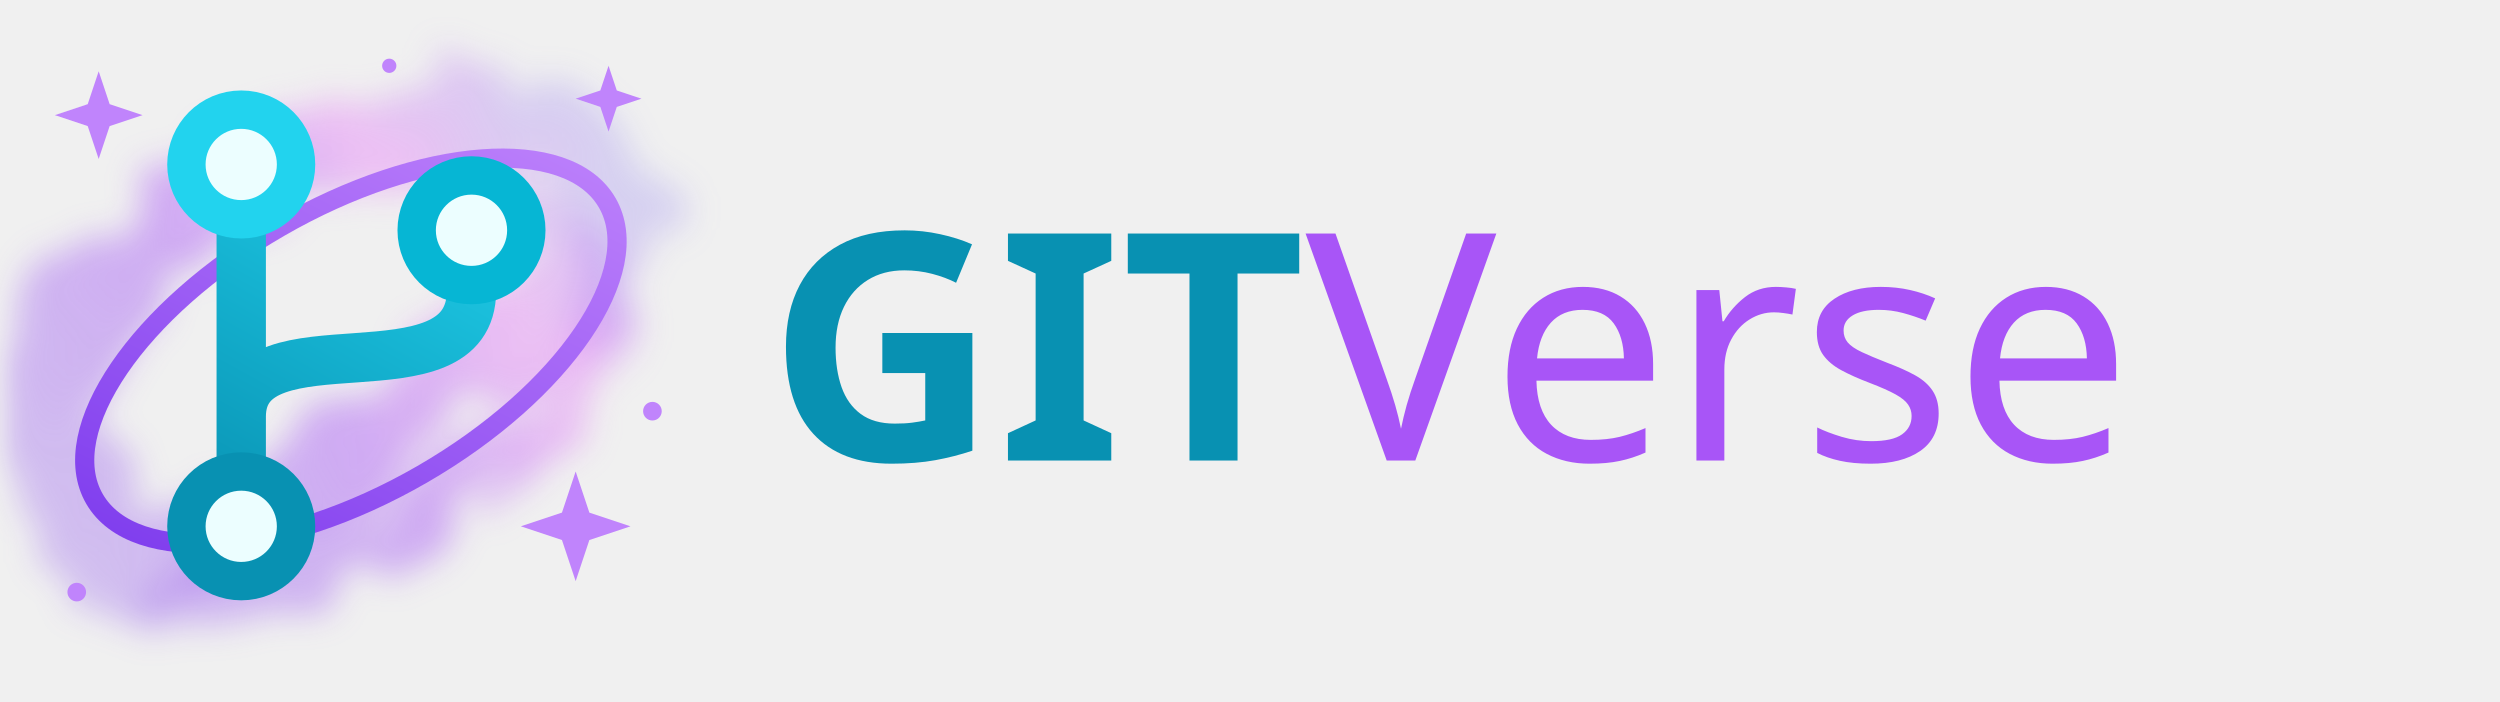
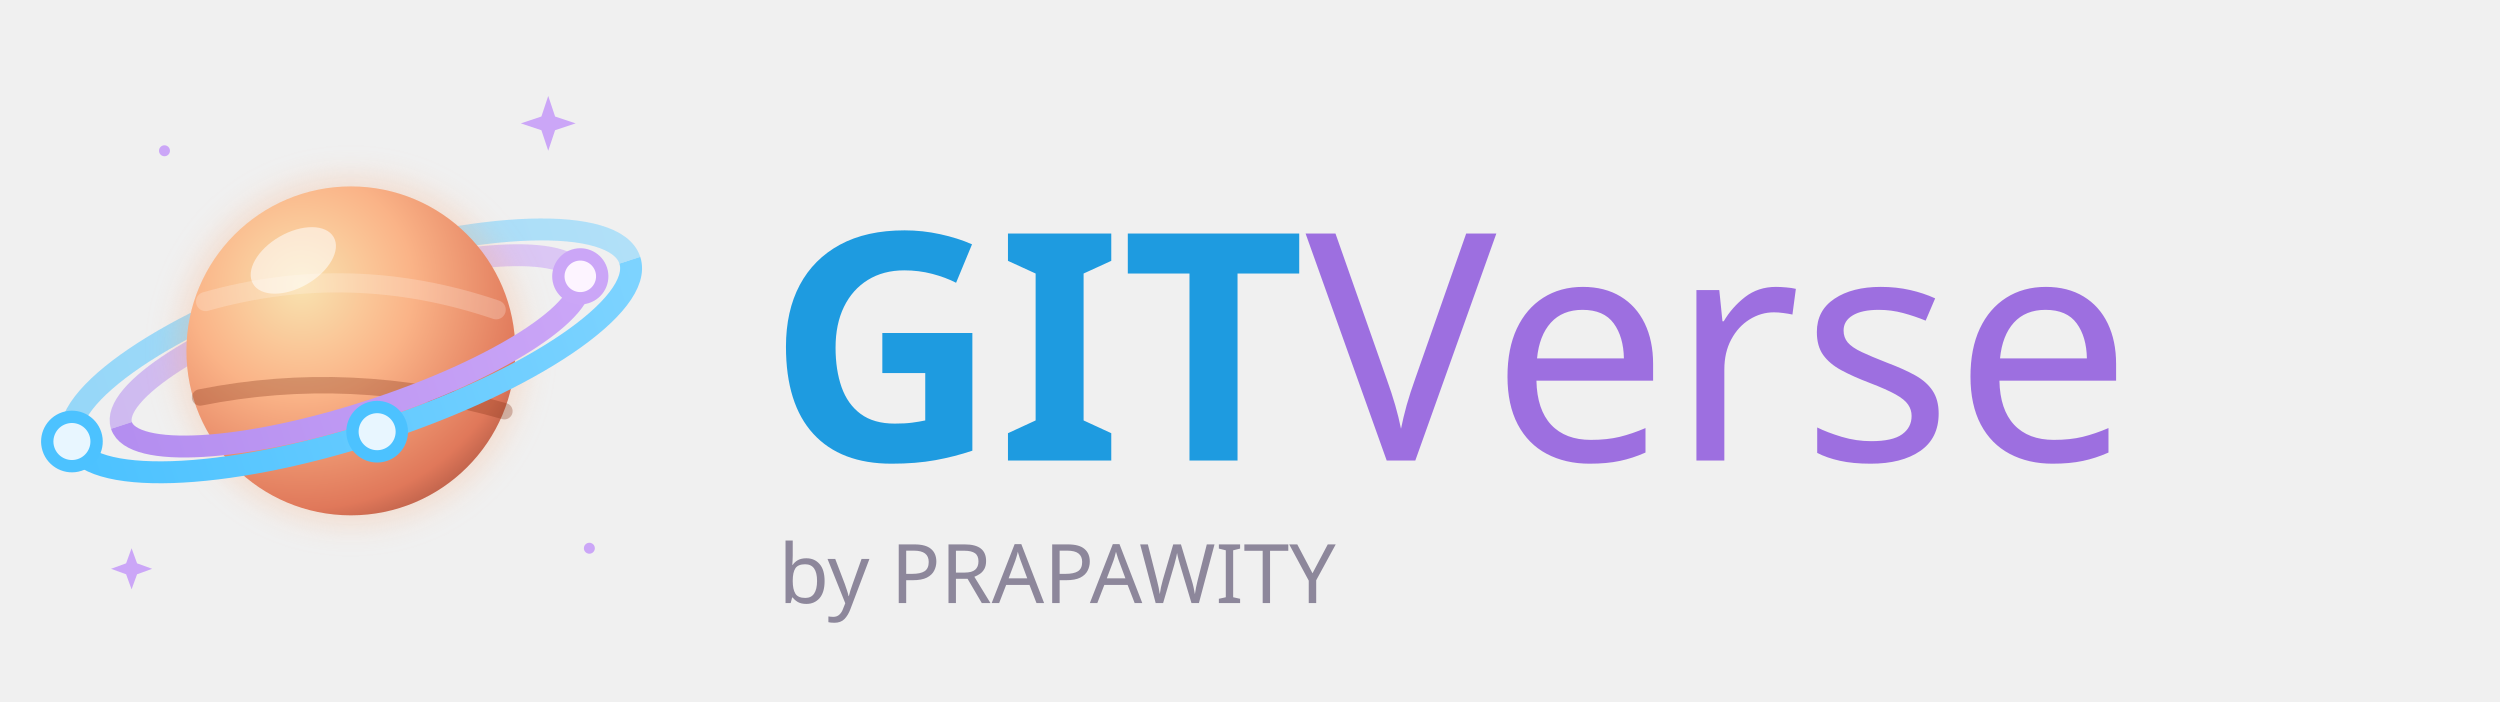
<svg xmlns="http://www.w3.org/2000/svg" viewBox="0 0 456 128" fill="none">
-   <style>
-     @keyframes twinkle { 0%, 100% { opacity: .4; } 50% { opacity: 1; } }
-     .spark { animation: twinkle 4s ease-in-out infinite; }
-     .spark-slow { animation-duration: 6s; animation-delay: -2s; }
-     .spark-fast { animation-duration: 3s; animation-delay: -1s; }
-     @media (prefers-reduced-motion: reduce) { .spark { animation: none; opacity: 1; } }
-   </style>
  <defs>
-     <linearGradient id="nebula" x1="10" y1="108" x2="116" y2="18" gradientUnits="userSpaceOnUse">
-       <stop stop-color="#7C3AED" stop-opacity=".25" />
-       <stop offset=".45" stop-color="#A855F7" stop-opacity=".45" />
-       <stop offset=".7" stop-color="#E879F9" stop-opacity=".4" />
-       <stop offset="1" stop-color="#6366F1" stop-opacity=".18" />
+     <linearGradient id="bg" x1="0" y1="0" x2="1" y2="1">
+       <stop stop-color="#313244" />
+       <stop offset=".45" stop-color="#1E1E2E" />
+       <stop offset="1" stop-color="#11111B" />
    </linearGradient>
-     <filter id="nebula-cloud" x="-35%" y="-35%" width="170%" height="170%" color-interpolation-filters="sRGB">
-       <feTurbulence type="fractalNoise" baseFrequency=".065" numOctaves="3" seed="7" result="dust" />
-       <feDisplacementMap in="SourceGraphic" in2="dust" scale="18" xChannelSelector="R" yChannelSelector="G" />
-       <feGaussianBlur stdDeviation="3" />
+     <radialGradient id="planet" cx=".35" cy=".3" r=".85">
+       <stop stop-color="#F9E2AF" />
+       <stop offset=".4" stop-color="#FAB387" />
+       <stop offset=".8" stop-color="#E0785A" />
+       <stop offset="1" stop-color="#9A4A3A" />
+     </radialGradient>
+     <linearGradient id="ringA" x1="0" y1="0" x2="1" y2="0">
+       <stop stop-color="#4CC2FF" />
+       <stop offset="1" stop-color="#7DD3FF" />
+     </linearGradient>
+     <linearGradient id="ringB" x1="0" y1="0" x2="1" y2="0">
+       <stop stop-color="#B48EF0" />
+       <stop offset="1" stop-color="#CBA6F7" />
+     </linearGradient>
+     <filter id="glow" x="-50%" y="-50%" width="200%" height="200%">
+       <feGaussianBlur stdDeviation="10" />
    </filter>
-     <linearGradient id="orbit" x1="16" y1="94" x2="112" y2="30" gradientUnits="userSpaceOnUse">
-       <stop stop-color="#7C3AED" />
-       <stop offset="1" stop-color="#C084FC" />
-     </linearGradient>
-     <linearGradient id="graph" x1="44" y1="100" x2="86" y2="24" gradientUnits="userSpaceOnUse">
-       <stop stop-color="#0891B2" />
-       <stop offset="1" stop-color="#22D3EE" />
-     </linearGradient>
+     <clipPath id="front">
+       <rect x="0" y="256" width="512" height="256" />
+     </clipPath>
+     <clipPath id="back">
+       <rect x="0" y="0" width="512" height="256" />
+     </clipPath>
  </defs>
-   <g filter="url(#nebula-cloud)" stroke="url(#nebula)" stroke-linecap="round">
-     <path d="M14 88C-2 72 23 36 56 29S113 18 114 43C115 57 80 65 67 79S22 110 16 99" stroke-width="18" />
-     <path d="M29 111C54 110 97 86 108 66S103 40 89 39" stroke-width="11" />
+   <g transform="scale(0.25)">
+     <g id="mark">
+       <g transform="rotate(-18 256 256)">
+         <g clip-path="url(#back)" fill="none" stroke-width="16" stroke-linecap="round">
+           <ellipse cx="256" cy="256" rx="214" ry="62" stroke="url(#ringA)" opacity=".55" />
+           <ellipse cx="256" cy="256" rx="176" ry="46" stroke="url(#ringB)" opacity=".55" />
+         </g>
+       </g>
+       <circle cx="256" cy="256" r="128" fill="#FAB387" opacity=".3" filter="url(#glow)" />
+       <circle cx="256" cy="256" r="120" fill="url(#planet)" />
+       <path d="M150 220Q256 190 362 226" stroke="#FFF7ED" stroke-opacity=".25" stroke-width="14" stroke-linecap="round" fill="none" />
+       <path d="M146 290Q256 268 368 300" stroke="#7C2D12" stroke-opacity=".3" stroke-width="12" stroke-linecap="round" fill="none" />
+       <ellipse cx="214" cy="190" rx="34" ry="20" transform="rotate(-30 214 190)" fill="#fff" opacity=".55" />
+       <g transform="rotate(-18 256 256)">
+         <g clip-path="url(#front)" fill="none" stroke-width="16" stroke-linecap="round">
+           <ellipse cx="256" cy="256" rx="214" ry="62" stroke="url(#ringA)" />
+           <ellipse cx="256" cy="256" rx="176" ry="46" stroke="url(#ringB)" />
+         </g>
+         <circle cx="42" cy="256" r="18" fill="#E8F6FF" stroke="#4CC2FF" stroke-width="9" />
+         <circle cx="256" cy="318" r="18" fill="#E8F6FF" stroke="#4CC2FF" stroke-width="9" />
+         <circle cx="432" cy="256" r="16" fill="#FDF4FF" stroke="#CBA6F7" stroke-width="9" />
+       </g>
+       <g fill="#CBA6F7">
+         <path d="M400 70l5 15 15 5-15 5-5 15-5-15-15-5 15-5z" />
+         <path d="M96 400l4 11 11 4-11 4-4 11-4-11-11-4 11-4z" />
+         <circle cx="120" cy="110" r="4" />
+         <circle cx="430" cy="400" r="4" />
+       </g>
+     </g>
  </g>
-   <g fill="#C084FC">
-     <path class="spark spark-slow" d="M18 13L20 19L26 21L20 23L18 29L16 23L10 21L16 19Z" />
-     <path class="spark spark-fast" d="M111 12L112.5 16.5L117 18L112.5 19.5L111 24L109.5 19.5L105 18L109.5 16.5Z" />
-     <circle class="spark" cx="14" cy="108" r="1.7" />
-     <circle class="spark spark-slow" cx="119" cy="75" r="1.7" />
-     <circle class="spark spark-fast" cx="71" cy="12" r="1.3" />
-   </g>
-   <ellipse cx="64" cy="64" rx="54" ry="26" transform="rotate(-30 64 64)" stroke="url(#orbit)" stroke-width="3.5" />
-   <path d="M44 85V41M44 76C44 57 86 74 86 53" stroke="url(#graph)" stroke-width="9" stroke-linecap="round" />
-   <circle cx="44" cy="30" r="10" fill="#ECFEFF" stroke="#22D3EE" stroke-width="7" />
-   <circle cx="86" cy="42" r="10" fill="#ECFEFF" stroke="#06B6D4" stroke-width="7" />
-   <circle cx="44" cy="96" r="10" fill="#ECFEFF" stroke="#0891B2" stroke-width="7" />
-   <path class="spark" d="M105 86L107.5 93.5L115 96L107.5 98.5L105 106L102.5 98.5L95 96L102.5 93.5Z" fill="#C084FC" />
-   <text x="140" y="84" fill="#0891B2" font-family="Trebuchet MS, sans-serif" font-size="58" font-weight="700">GIT<tspan fill="#A855F7" font-weight="400">Verse</tspan>
+   <text x="140" y="84" fill="#1E9BE0" font-family="Trebuchet MS, sans-serif" font-size="58" font-weight="700">GIT<tspan fill="#9D6FE0" font-weight="400">Verse</tspan>
  </text>
+   <text x="142" y="110" fill="#8D879B" font-family="Trebuchet MS, sans-serif" font-size="15" font-weight="400">by PRAPAWITY</text>
</svg>
